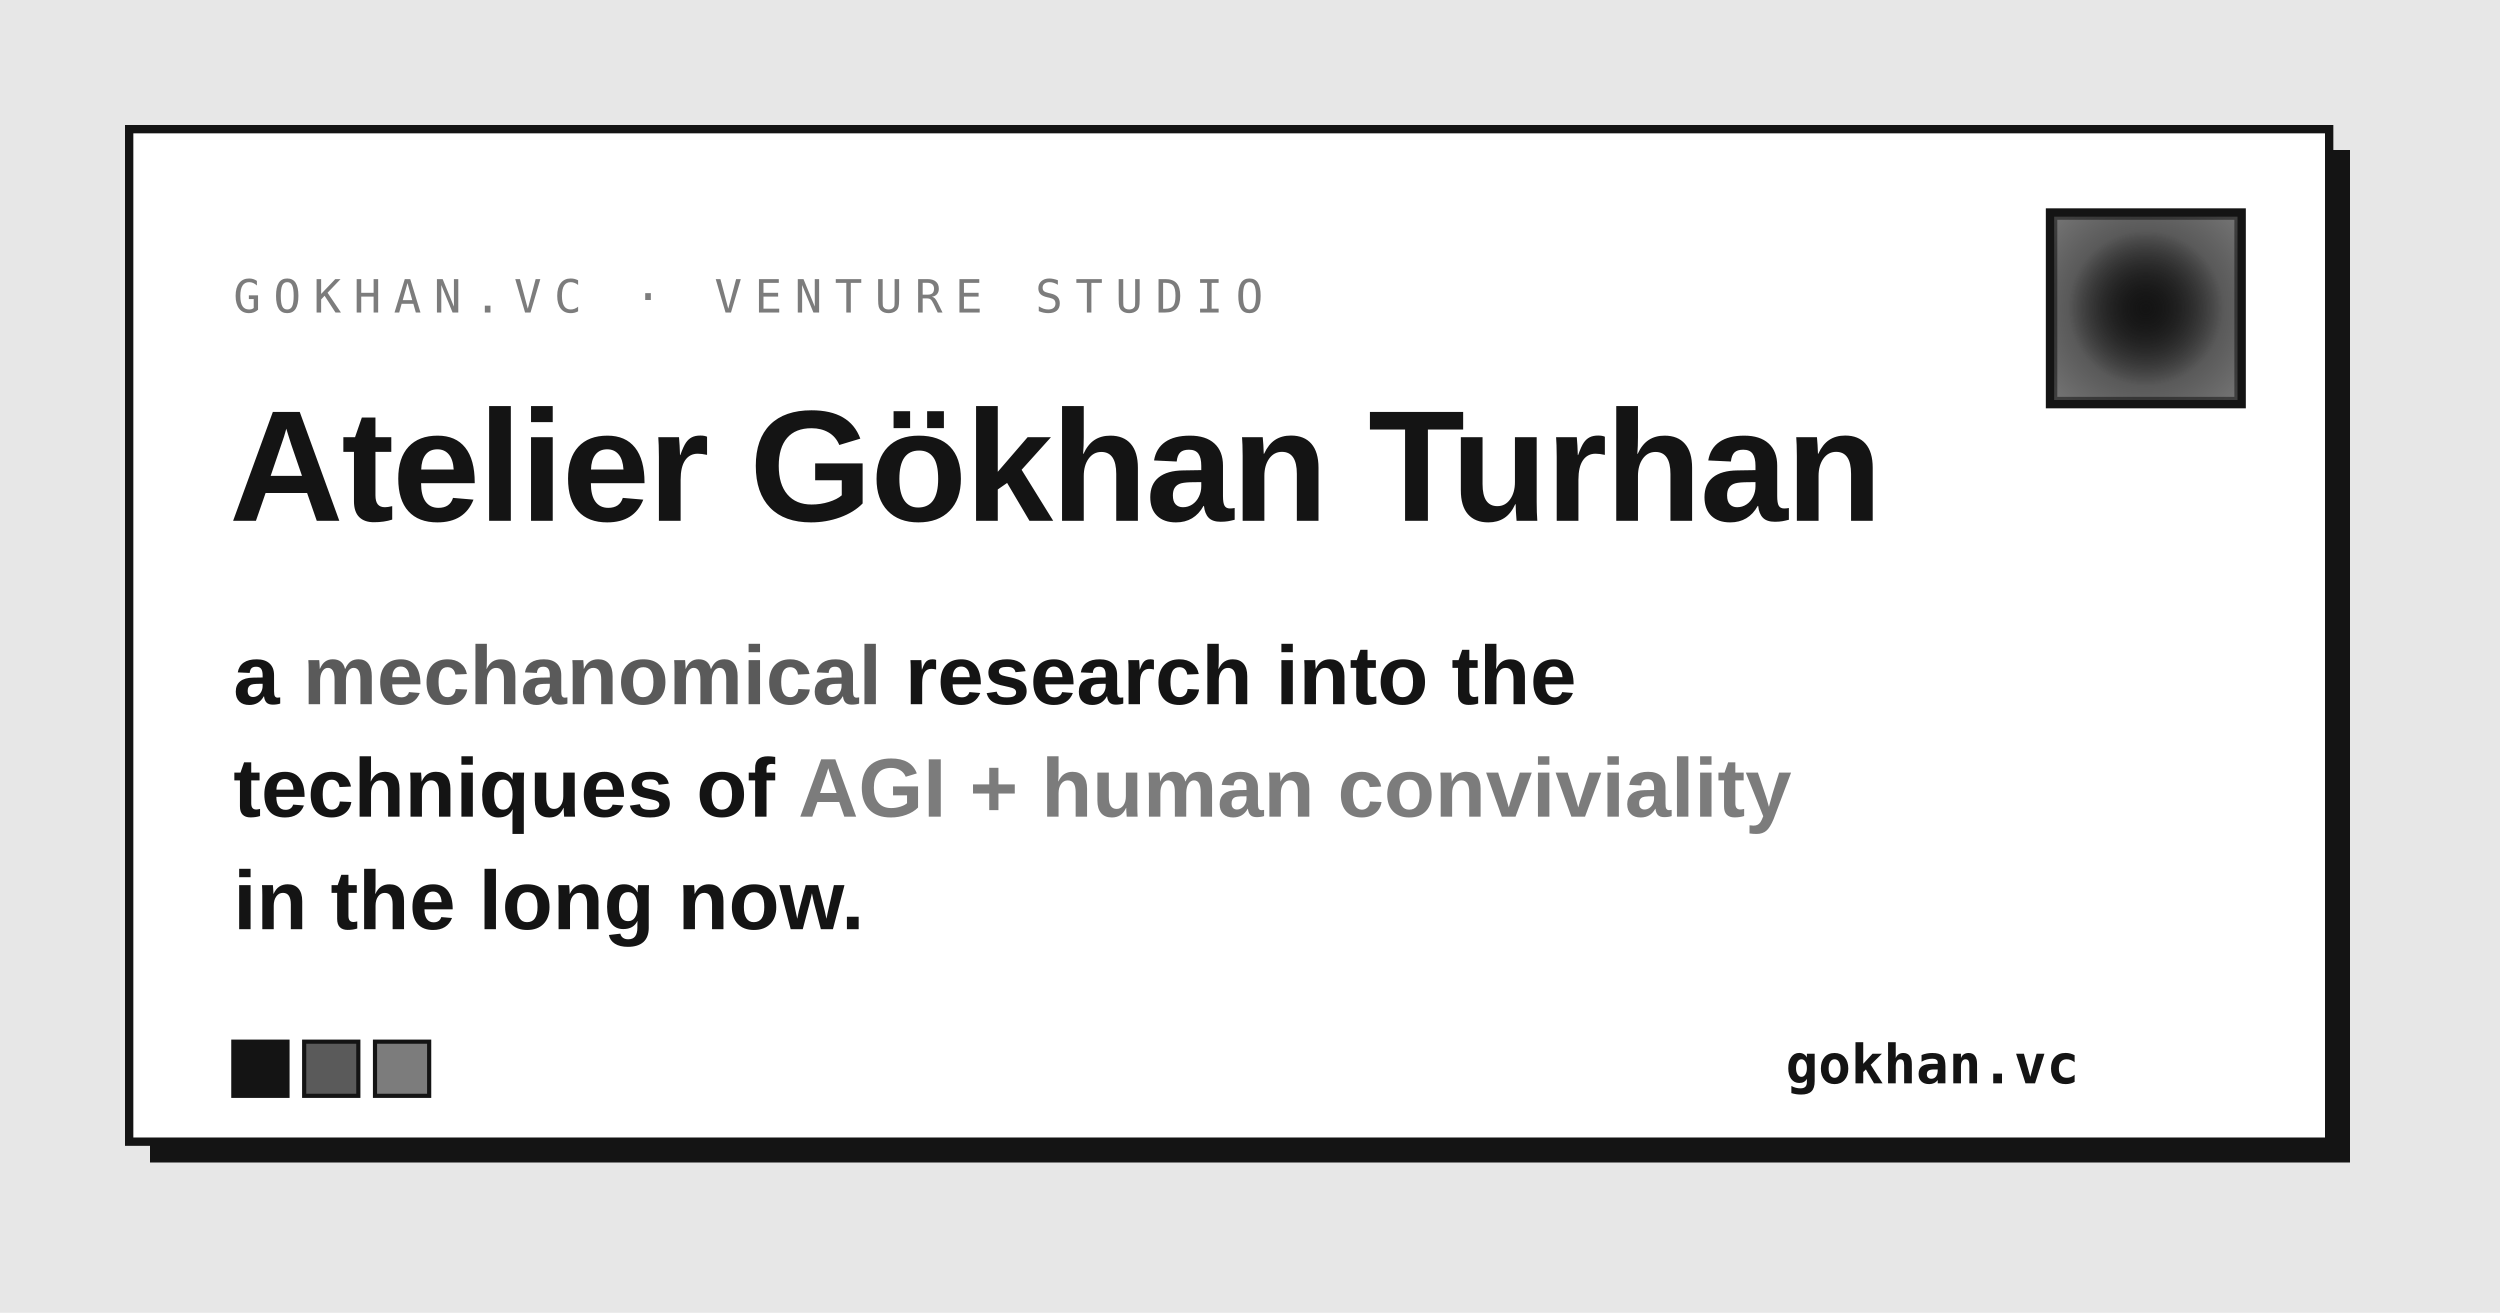
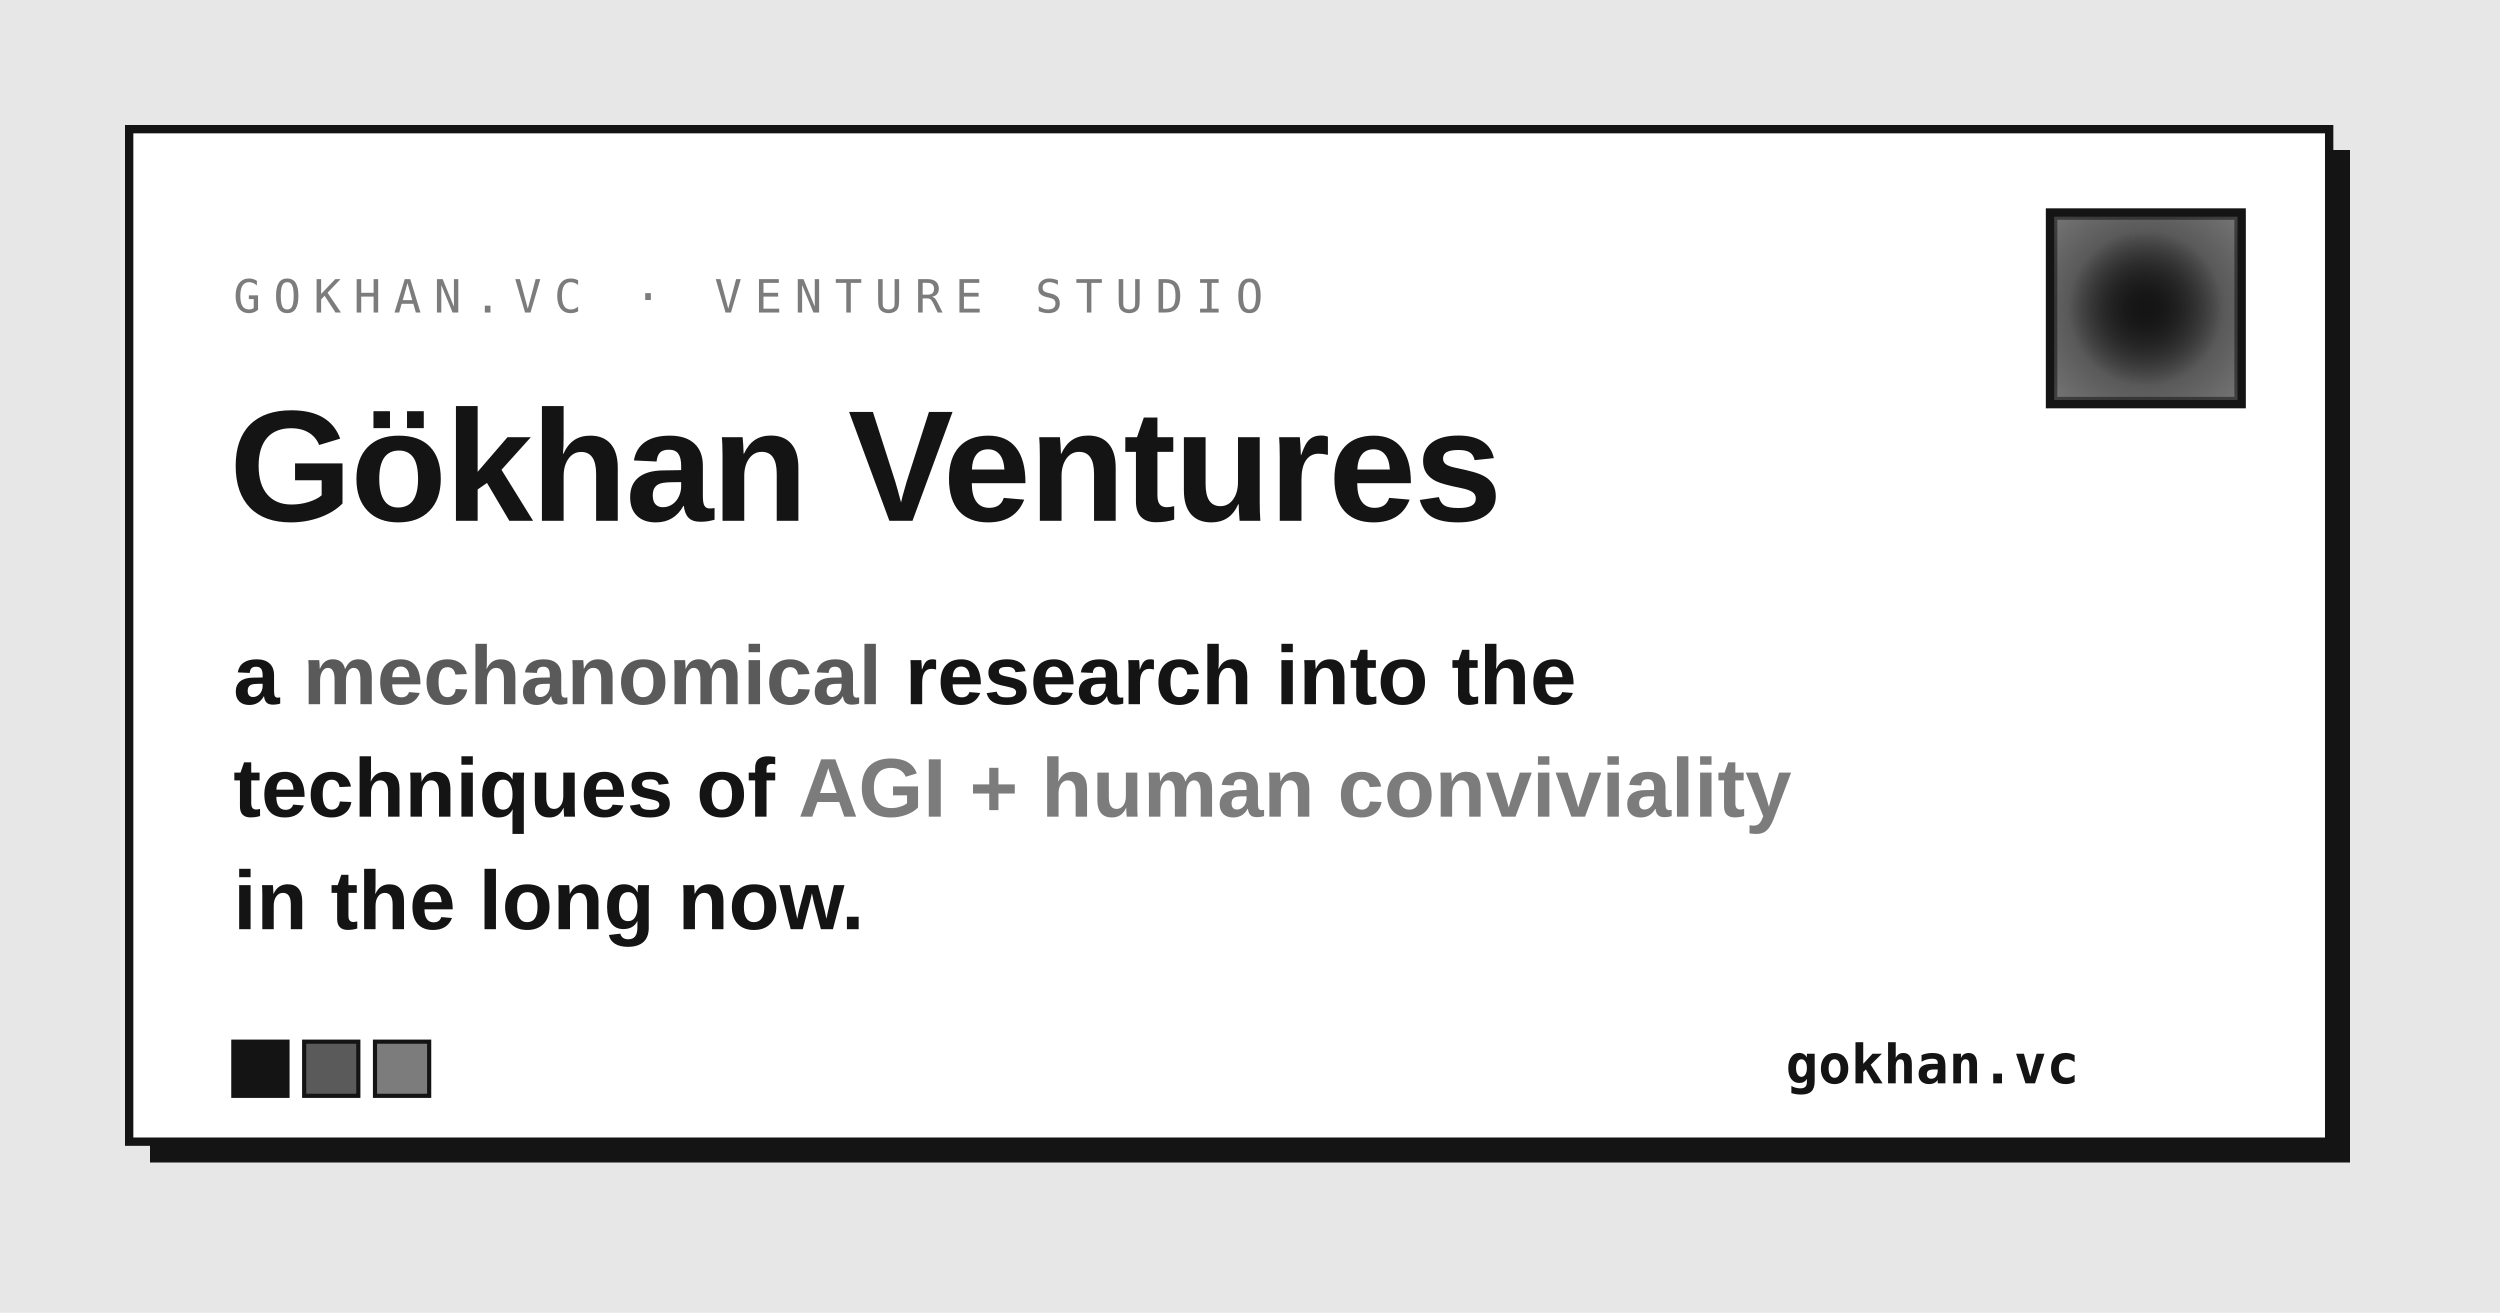
<svg xmlns="http://www.w3.org/2000/svg" width="1200" height="630" viewBox="0 0 1200 630">
  <defs>
    <radialGradient id="boil" cx="50%" cy="50%" r="78%">
      <stop offset="0%" stop-color="#141414" />
      <stop offset="55%" stop-color="#5a5a5a" />
      <stop offset="100%" stop-color="#7c7c7c" />
    </radialGradient>
    <radialGradient id="core" cx="50%" cy="50%" r="42%">
      <stop offset="0%" stop-color="#141414" stop-opacity="0.95" />
      <stop offset="100%" stop-color="#141414" stop-opacity="0" />
    </radialGradient>
  </defs>
  <rect x="0" y="0" width="1200" height="630" fill="#e7e7e7" />
  <rect x="72" y="72" width="1056" height="486" fill="#141414" />
  <rect x="62" y="62" width="1056" height="486" fill="#ffffff" stroke="#141414" stroke-width="4" />
  <g transform="translate(986,104)">
    <rect x="-4" y="-4" width="96" height="96" fill="#141414" />
    <rect x="0" y="0" width="88" height="88" fill="url(#boil)" />
    <rect x="0" y="0" width="88" height="88" fill="url(#core)" />
    <rect x="0" y="0" width="88" height="88" fill="none" stroke="#141414" stroke-width="3" stroke-opacity="0.55" />
  </g>
  <text x="112" y="150" font-family="ui-monospace, 'SF Mono', Menlo, Consolas, monospace" font-size="22" letter-spacing="6" fill="#7c7c7c">GOKHAN.VC · VENTURE STUDIO</text>
-   <text x="110" y="250" font-family="Archivo, Arial, Helvetica, sans-serif" font-weight="700" font-size="76" letter-spacing="-1" fill="#141414">Atelier Gökhan Turhan</text>
+   <text x="110" y="250" font-family="Archivo, Arial, Helvetica, sans-serif" font-weight="700" font-size="76" letter-spacing="-1" fill="#141414">Gökhan Ventures</text>
  <text x="112" y="338" font-family="Archivo, Arial, Helvetica, sans-serif" font-weight="600" font-size="40" fill="#141414">a <tspan fill="#5a5a5a">mechanomical</tspan> research into the</text>
  <text x="112" y="392" font-family="Archivo, Arial, Helvetica, sans-serif" font-weight="600" font-size="40" fill="#141414">techniques of <tspan fill="#7c7c7c">AGI + human conviviality</tspan>
  </text>
  <text x="112" y="446" font-family="Archivo, Arial, Helvetica, sans-serif" font-weight="600" font-size="40" fill="#141414">in the long now.</text>
  <g transform="translate(112,500)">
    <rect x="0" y="0" width="26" height="26" fill="#141414" stroke="#141414" stroke-width="2" />
    <rect x="34" y="0" width="26" height="26" fill="#5a5a5a" stroke="#141414" stroke-width="2" />
    <rect x="68" y="0" width="26" height="26" fill="#7c7c7c" stroke="#141414" stroke-width="2" />
  </g>
  <text x="998" y="520" text-anchor="end" font-family="ui-monospace, 'SF Mono', Menlo, Consolas, monospace" font-size="26" font-weight="700" fill="#141414">gokhan.vc</text>
</svg>
